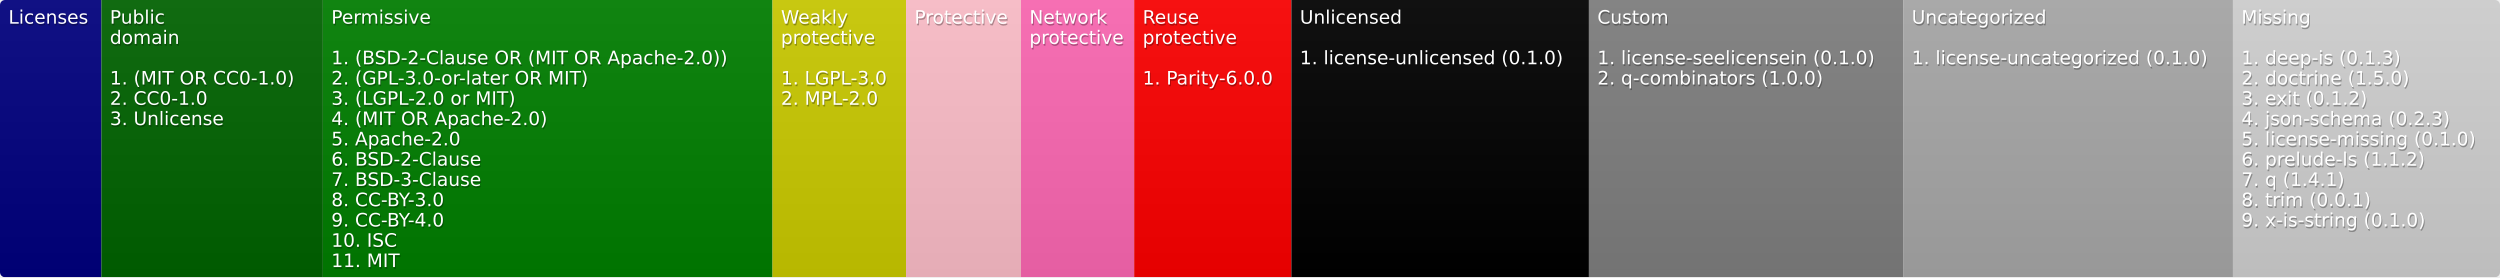
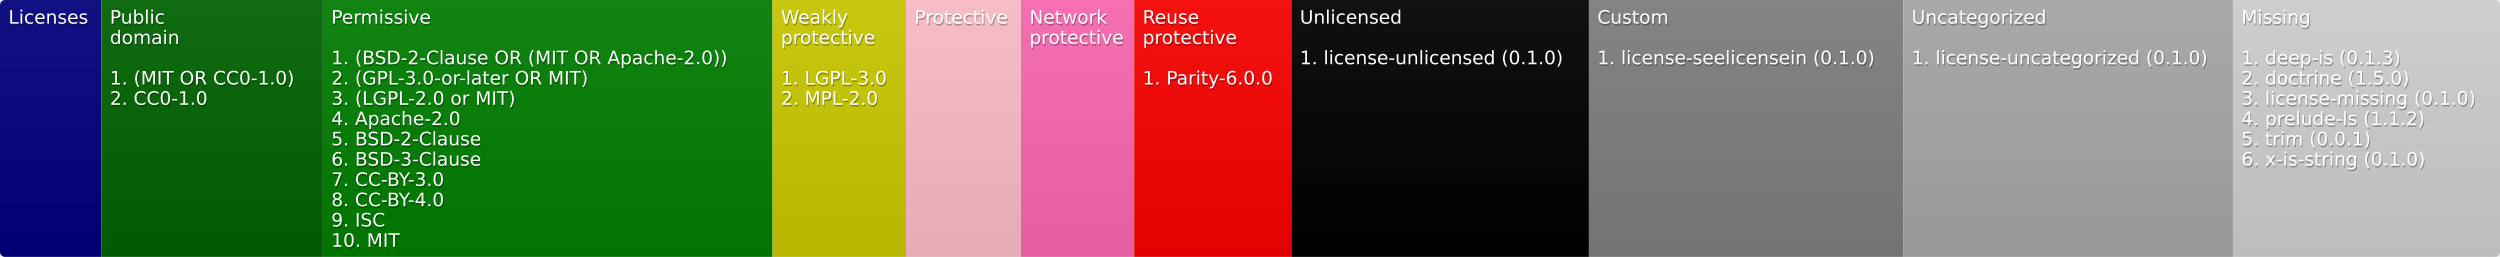
- <svg xmlns="http://www.w3.org/2000/svg" width="1479" height="164">
+ <svg xmlns="http://www.w3.org/2000/svg" width="1479" height="152">
  <defs>
    <linearGradient id="smooth" x2="0" y2="100%">
      <stop offset="0" stop-color="#aaa" stop-opacity=".1" />
      <stop offset="1" stop-opacity=".1" />
    </linearGradient>
    <style>text{font-size:11px;font-family:Verdana,DejaVu Sans,Geneva,sans-serif}text.shadow{fill:#010101;fill-opacity:.3}text.high{fill:#fff}</style>
    <mask id="round">
      <rect width="100%" height="100%" rx="3" fill="#fff" />
    </mask>
  </defs>
  <g id="bg" mask="url(#round)">
-     <path fill="navy" d="M0 0h60v164H0z" />
-     <path fill="#006400" d="M60 0h131v164H60z" />
-     <path fill="green" d="M191 0h266v164H191z" />
-     <path fill="#cc0" d="M457 0h79v164h-79z" />
-     <path fill="pink" d="M536 0h68v164h-68z" />
-     <path fill="#ff69b4" d="M604 0h67v164h-67z" />
-     <path fill="red" d="M671 0h93v164h-93z" />
-     <path d="M764 0h176v164H764z" />
-     <path fill="gray" d="M940 0h186v164H940z" />
-     <path fill="#a9a9a9" d="M1126 0h195v164h-195z" />
-     <path fill="#d3d3d3" d="M1321 0h158v164h-158z" />
-     <path fill="url(#smooth)" d="M0 0h1479v164H0z" />
+     <path fill="navy" d="M0 0h60v152H0z" />
+     <path fill="#006400" d="M60 0h131v152H60z" />
+     <path fill="green" d="M191 0h266v152H191z" />
+     <path fill="#cc0" d="M457 0h79v152h-79z" />
+     <path fill="pink" d="M536 0h68v152h-68z" />
+     <path fill="#ff69b4" d="M604 0h67v152h-67z" />
+     <path fill="red" d="M671 0h93v152h-93z" />
+     <path d="M764 0h176v152H764z" />
+     <path fill="gray" d="M940 0h186v152H940z" />
+     <path fill="#a9a9a9" d="M1126 0h195v152h-195z" />
+     <path fill="#d3d3d3" d="M1321 0h158v152h-158z" />
+     <path fill="url(#smooth)" d="M0 0h1479v152H0z" />
  </g>
  <g id="fg">
    <text class="shadow" x="5.5" y="15">Licenses</text>
    <text class="high" x="5" y="14">Licenses</text>
    <text class="shadow" x="65.5" y="15">Public</text>
    <text class="high" x="65" y="14">Public</text>
    <text class="shadow" x="65.5" y="27">domain</text>
    <text class="high" x="65" y="26">domain</text>
    <text class="shadow" x="65.5" y="51">1. (MIT OR CC0-1.0)</text>
    <text class="high" x="65" y="50">1. (MIT OR CC0-1.0)</text>
    <text class="shadow" x="65.5" y="63">2. CC0-1.0</text>
    <text class="high" x="65" y="62">2. CC0-1.0</text>
-     <text class="shadow" x="65.5" y="75">3. Unlicense</text>
-     <text class="high" x="65" y="74">3. Unlicense</text>
    <text class="shadow" x="196.5" y="15">Permissive</text>
    <text class="high" x="196" y="14">Permissive</text>
    <text class="shadow" x="196.5" y="39">1. (BSD-2-Clause OR (MIT OR Apache-2.0))</text>
    <text class="high" x="196" y="38">1. (BSD-2-Clause OR (MIT OR Apache-2.0))</text>
    <text class="shadow" x="196.5" y="51">2. (GPL-3.0-or-later OR MIT)</text>
    <text class="high" x="196" y="50">2. (GPL-3.0-or-later OR MIT)</text>
    <text class="shadow" x="196.5" y="63">3. (LGPL-2.0 or MIT)</text>
    <text class="high" x="196" y="62">3. (LGPL-2.0 or MIT)</text>
-     <text class="shadow" x="196.5" y="75">4. (MIT OR Apache-2.0)</text>
-     <text class="high" x="196" y="74">4. (MIT OR Apache-2.0)</text>
-     <text class="shadow" x="196.5" y="87">5. Apache-2.0</text>
-     <text class="high" x="196" y="86">5. Apache-2.0</text>
-     <text class="shadow" x="196.5" y="99">6. BSD-2-Clause</text>
-     <text class="high" x="196" y="98">6. BSD-2-Clause</text>
-     <text class="shadow" x="196.5" y="111">7. BSD-3-Clause</text>
-     <text class="high" x="196" y="110">7. BSD-3-Clause</text>
-     <text class="shadow" x="196.5" y="123">8. CC-BY-3.0</text>
-     <text class="high" x="196" y="122">8. CC-BY-3.0</text>
-     <text class="shadow" x="196.5" y="135">9. CC-BY-4.0</text>
-     <text class="high" x="196" y="134">9. CC-BY-4.0</text>
-     <text class="shadow" x="196.5" y="147">10. ISC</text>
-     <text class="high" x="196" y="146">10. ISC</text>
-     <text class="shadow" x="196.5" y="159">11. MIT</text>
-     <text class="high" x="196" y="158">11. MIT</text>
+     <text class="shadow" x="196.5" y="75">4. Apache-2.0</text>
+     <text class="high" x="196" y="74">4. Apache-2.0</text>
+     <text class="shadow" x="196.5" y="87">5. BSD-2-Clause</text>
+     <text class="high" x="196" y="86">5. BSD-2-Clause</text>
+     <text class="shadow" x="196.5" y="99">6. BSD-3-Clause</text>
+     <text class="high" x="196" y="98">6. BSD-3-Clause</text>
+     <text class="shadow" x="196.5" y="111">7. CC-BY-3.0</text>
+     <text class="high" x="196" y="110">7. CC-BY-3.0</text>
+     <text class="shadow" x="196.5" y="123">8. CC-BY-4.0</text>
+     <text class="high" x="196" y="122">8. CC-BY-4.0</text>
+     <text class="shadow" x="196.5" y="135">9. ISC</text>
+     <text class="high" x="196" y="134">9. ISC</text>
+     <text class="shadow" x="196.5" y="147">10. MIT</text>
+     <text class="high" x="196" y="146">10. MIT</text>
    <text class="shadow" x="462.5" y="15">Weakly</text>
    <text class="high" x="462" y="14">Weakly</text>
    <text class="shadow" x="462.5" y="27">protective</text>
    <text class="high" x="462" y="26">protective</text>
    <text class="shadow" x="462.5" y="51">1. LGPL-3.0</text>
    <text class="high" x="462" y="50">1. LGPL-3.0</text>
    <text class="shadow" x="462.5" y="63">2. MPL-2.0</text>
    <text class="high" x="462" y="62">2. MPL-2.0</text>
    <text class="shadow" x="541.5" y="15">Protective</text>
    <text class="high" x="541" y="14">Protective</text>
    <text class="shadow" x="609.5" y="15">Network</text>
    <text class="high" x="609" y="14">Network</text>
    <text class="shadow" x="609.5" y="27">protective</text>
    <text class="high" x="609" y="26">protective</text>
    <text class="shadow" x="676.5" y="15">Reuse</text>
    <text class="high" x="676" y="14">Reuse</text>
    <text class="shadow" x="676.5" y="27">protective</text>
    <text class="high" x="676" y="26">protective</text>
    <text class="shadow" x="676.5" y="51">1. Parity-6.0.0</text>
    <text class="high" x="676" y="50">1. Parity-6.0.0</text>
    <text class="shadow" x="769.5" y="15">Unlicensed</text>
    <text class="high" x="769" y="14">Unlicensed</text>
    <text class="shadow" x="769.5" y="39">1. license-unlicensed (0.1.0)</text>
    <text class="high" x="769" y="38">1. license-unlicensed (0.1.0)</text>
    <text class="shadow" x="945.5" y="15">Custom</text>
    <text class="high" x="945" y="14">Custom</text>
    <text class="shadow" x="945.5" y="39">1. license-seelicensein (0.1.0)</text>
    <text class="high" x="945" y="38">1. license-seelicensein (0.1.0)</text>
-     <text class="shadow" x="945.5" y="51">2. q-combinators (1.0.0)</text>
-     <text class="high" x="945" y="50">2. q-combinators (1.0.0)</text>
    <text class="shadow" x="1131.5" y="15">Uncategorized</text>
    <text class="high" x="1131" y="14">Uncategorized</text>
    <text class="shadow" x="1131.5" y="39">1. license-uncategorized (0.1.0)</text>
    <text class="high" x="1131" y="38">1. license-uncategorized (0.1.0)</text>
    <text class="shadow" x="1326.5" y="15">Missing</text>
    <text class="high" x="1326" y="14">Missing</text>
    <text class="shadow" x="1326.5" y="39">1. deep-is (0.1.3)</text>
    <text class="high" x="1326" y="38">1. deep-is (0.1.3)</text>
    <text class="shadow" x="1326.5" y="51">2. doctrine (1.5.0)</text>
    <text class="high" x="1326" y="50">2. doctrine (1.5.0)</text>
-     <text class="shadow" x="1326.5" y="63">3. exit (0.1.2)</text>
-     <text class="high" x="1326" y="62">3. exit (0.1.2)</text>
-     <text class="shadow" x="1326.5" y="75">4. json-schema (0.2.3)</text>
-     <text class="high" x="1326" y="74">4. json-schema (0.2.3)</text>
-     <text class="shadow" x="1326.5" y="87">5. license-missing (0.1.0)</text>
-     <text class="high" x="1326" y="86">5. license-missing (0.1.0)</text>
-     <text class="shadow" x="1326.5" y="99">6. prelude-ls (1.1.2)</text>
-     <text class="high" x="1326" y="98">6. prelude-ls (1.1.2)</text>
-     <text class="shadow" x="1326.5" y="111">7. q (1.4.1)</text>
-     <text class="high" x="1326" y="110">7. q (1.4.1)</text>
-     <text class="shadow" x="1326.5" y="123">8. trim (0.0.1)</text>
-     <text class="high" x="1326" y="122">8. trim (0.0.1)</text>
-     <text class="shadow" x="1326.5" y="135">9. x-is-string (0.1.0)</text>
-     <text class="high" x="1326" y="134">9. x-is-string (0.1.0)</text>
+     <text class="shadow" x="1326.5" y="63">3. license-missing (0.1.0)</text>
+     <text class="high" x="1326" y="62">3. license-missing (0.1.0)</text>
+     <text class="shadow" x="1326.5" y="75">4. prelude-ls (1.1.2)</text>
+     <text class="high" x="1326" y="74">4. prelude-ls (1.1.2)</text>
+     <text class="shadow" x="1326.5" y="87">5. trim (0.0.1)</text>
+     <text class="high" x="1326" y="86">5. trim (0.0.1)</text>
+     <text class="shadow" x="1326.5" y="99">6. x-is-string (0.1.0)</text>
+     <text class="high" x="1326" y="98">6. x-is-string (0.1.0)</text>
  </g>
</svg>
